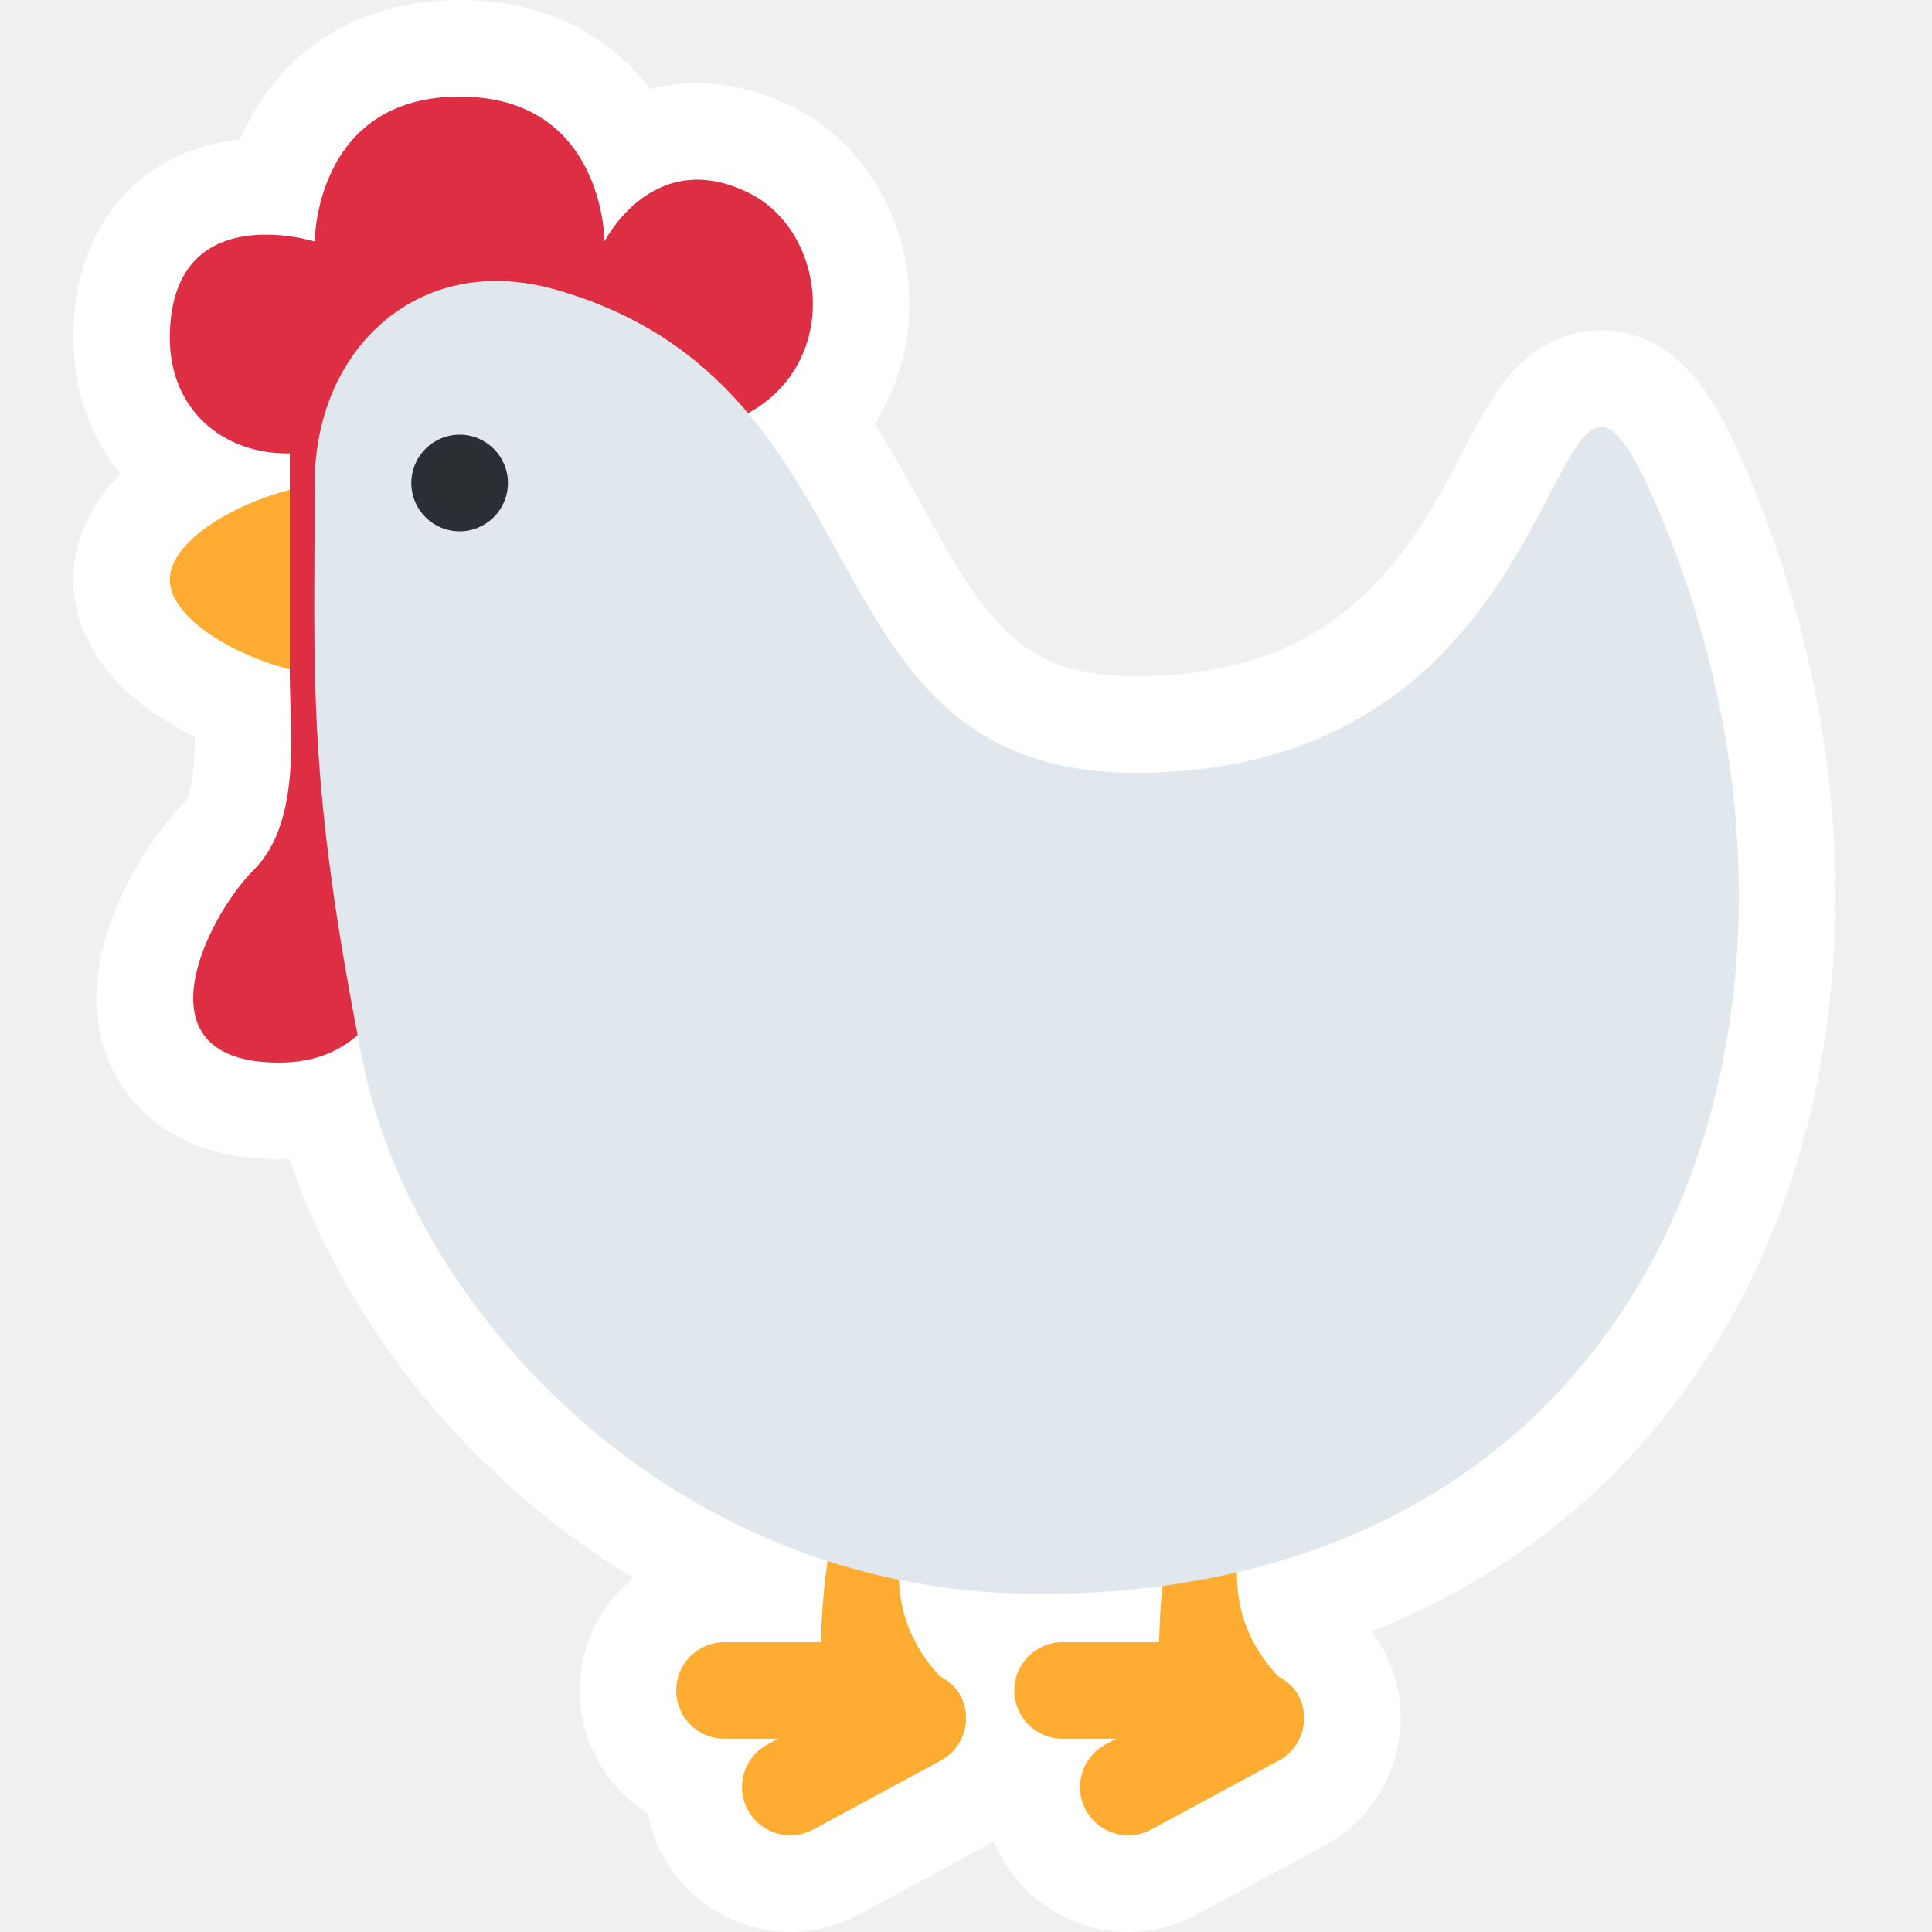
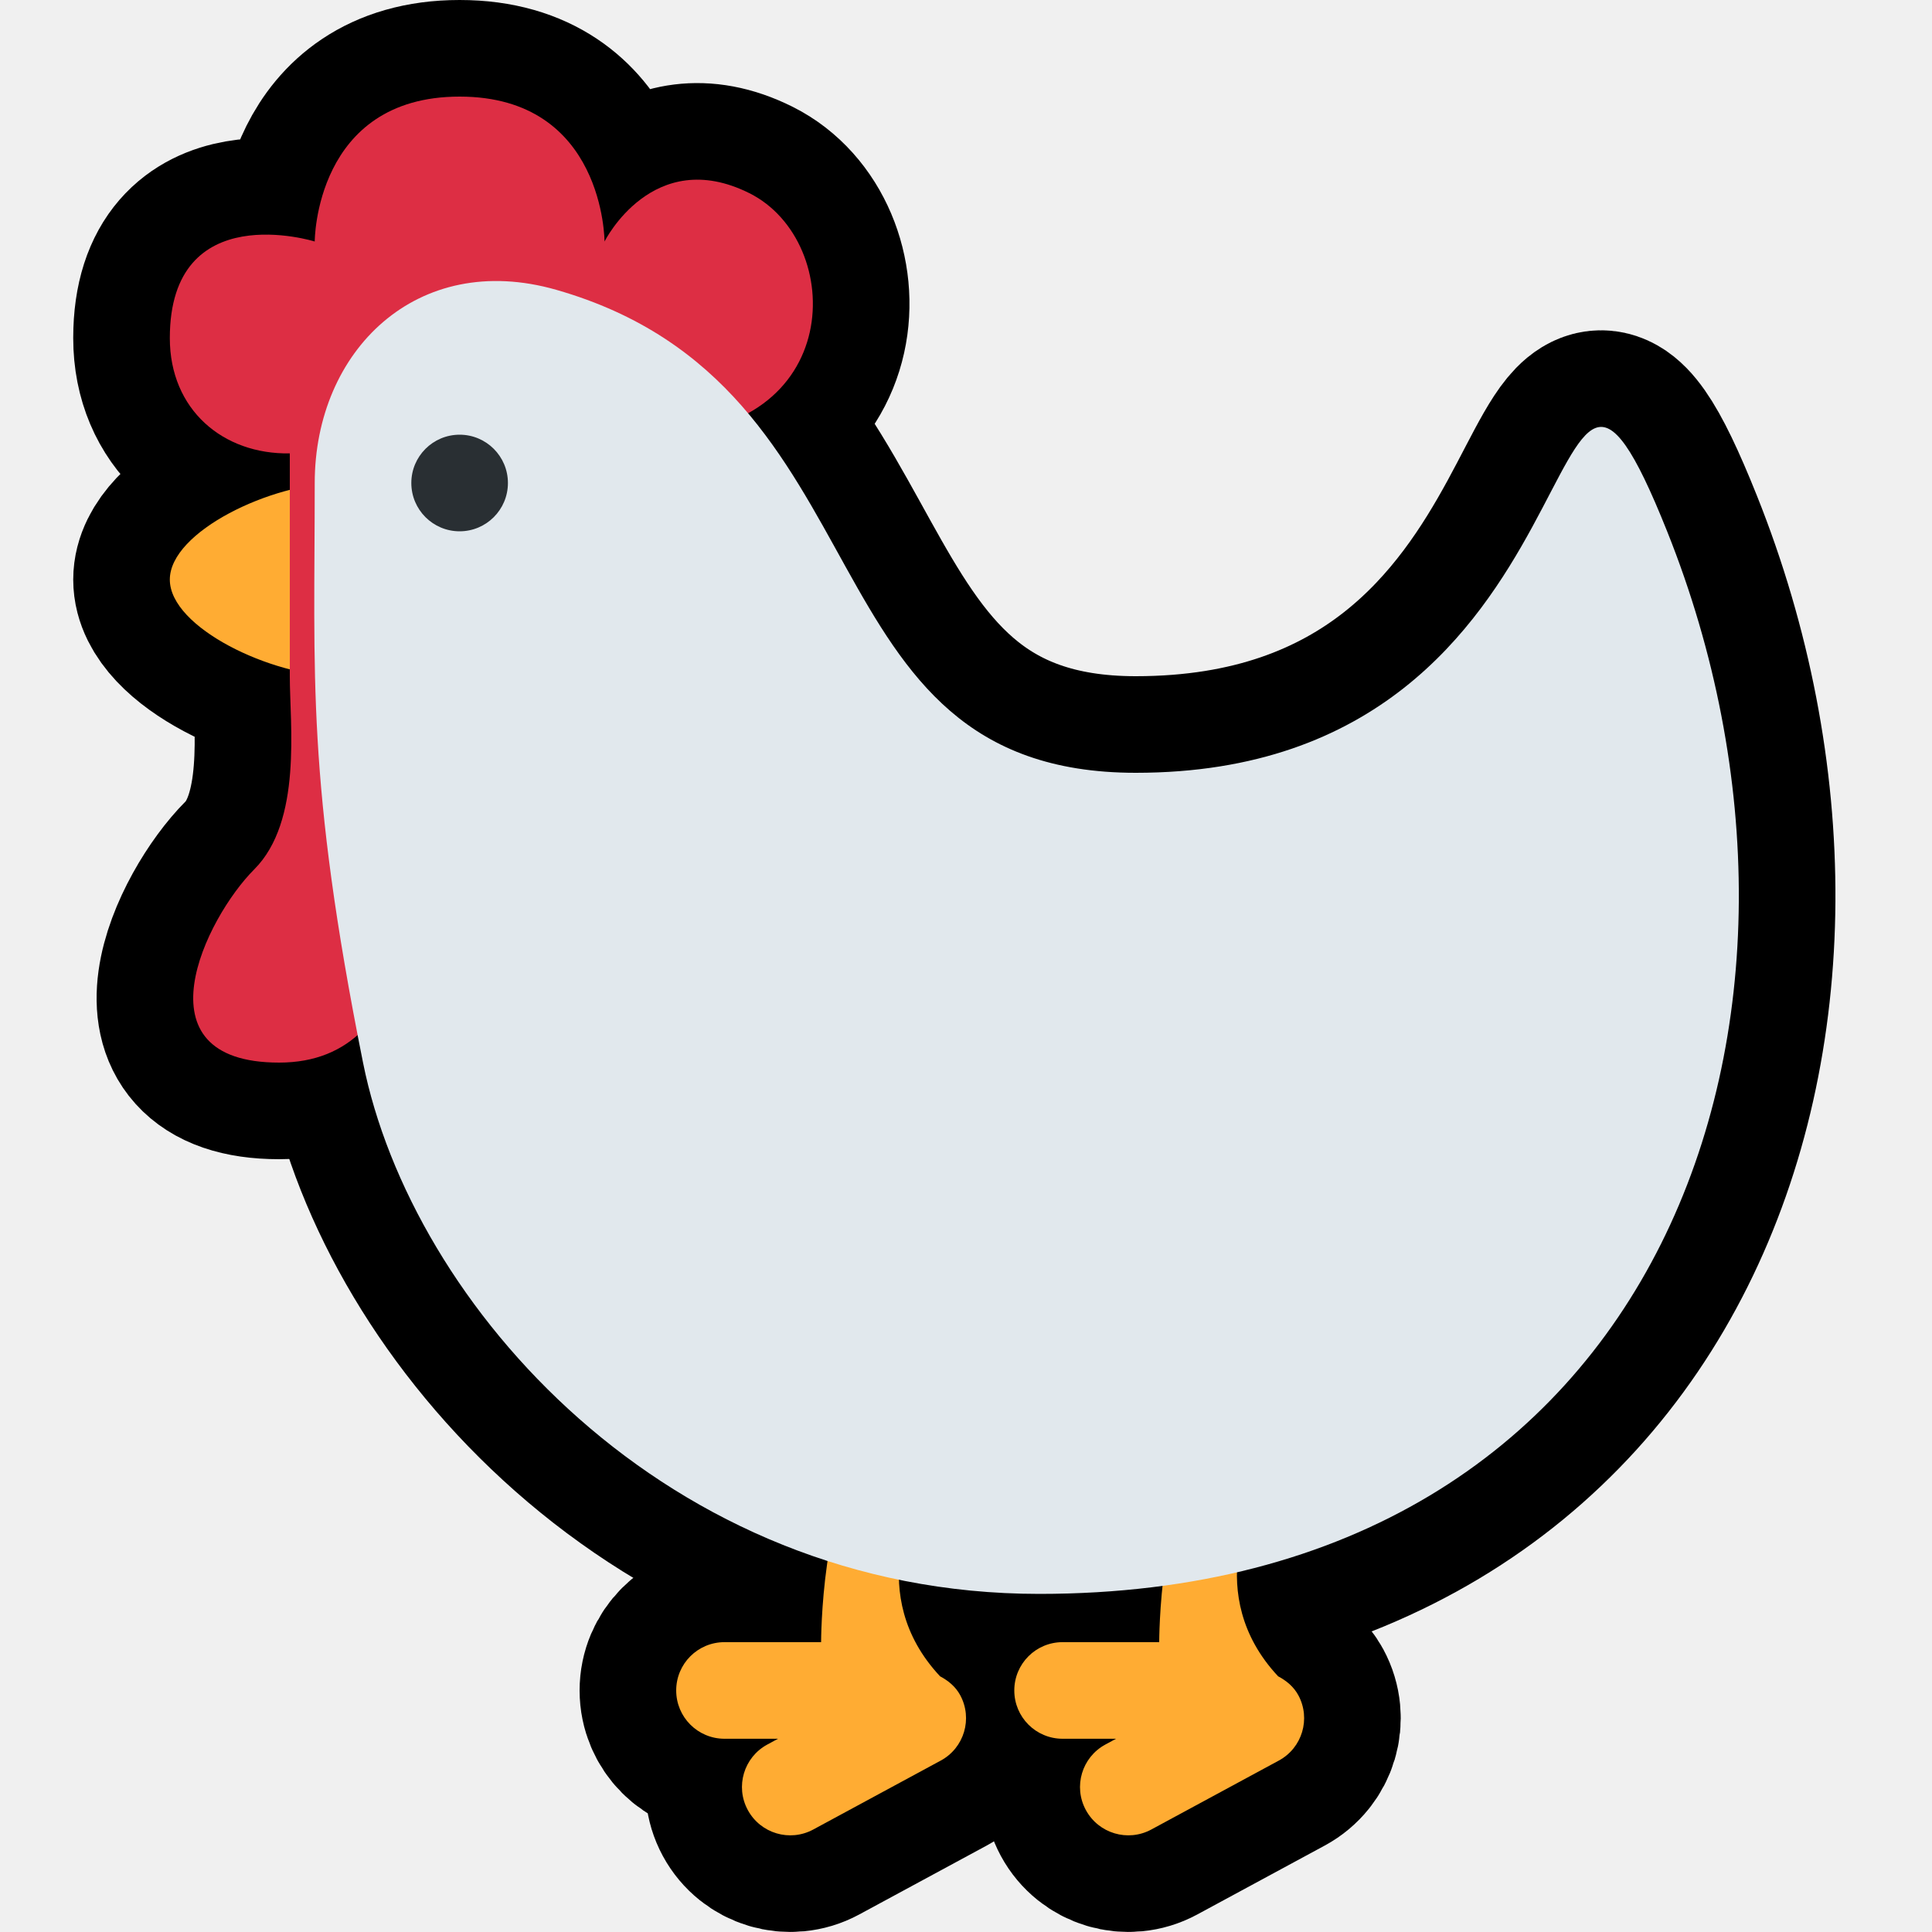
<svg xmlns="http://www.w3.org/2000/svg" viewBox="-2 -2 40 40">
  <g>
-     <path d="M24.88 33.097c-.098-.18-.25-.302-.418-.391C22.865 31 24 28.999 24 28.999c0-.553 1-2 0-2l-1 1c-1 1-1 4-1 4h-2c-.553 0-1 .447-1 1 0 .553.447 1 1 1h1.107l-.222.12c-.486.263-.667.869-.404 1.355s.869.667 1.356.404l2.639-1.427c.486-.262.667-.868.404-1.354zm-7 0c-.097-.18-.25-.302-.417-.391C15.866 31 17 28.999 17 28.999c0-.553 1-2 0-2l-1 1c-1 1-1 4-1 4h-2c-.553 0-1 .447-1 1 0 .553.447 1 1 1h1.108l-.222.12c-.486.263-.667.869-.404 1.355s.869.667 1.356.404l2.639-1.427c.485-.262.666-.868.403-1.354zM7.516 10c0 1.104-1.119 2-2.5 2s-3.5-1-3.5-2 2.119-2 3.5-2c1.38 0 2.5.896 2.5 2z" stroke="white" stroke-linejoin="round" stroke-width="4px" />
-     <path d="M13.516 2c-2-1-3 1-3 1s0-3-3-3-3 3-3 3-3-.938-3 2c0 1.482 1.101 2.411 2.484 2.387V12c0 1 .263 3-.737 4s-2.484 4 .516 4 3-4 3-7c1 1 4 1 4-4 0-.867-.213-1.512-.55-2h1.287c4 0 4-4 2-5z" stroke="white" stroke-linejoin="round" stroke-width="4px" />
-     <path d="M32.516 9c4 10 0 22-13 22-7.732 0-13-6-14-11-1.177-5.883-1-8-1-12 0-2.738 2.118-4.824 5-4 7 2 5 10 12 10 10 0 8.23-11.923 11-5z" stroke="white" stroke-linejoin="round" stroke-width="4px" />
-     <circle cx="7.516" cy="8" r="1" stroke="white" stroke-linejoin="round" stroke-width="4px" />
+     <path d="M24.88 33.097c-.098-.18-.25-.302-.418-.391C22.865 31 24 28.999 24 28.999c0-.553 1-2 0-2l-1 1c-1 1-1 4-1 4h-2c-.553 0-1 .447-1 1 0 .553.447 1 1 1h1.107l-.222.12c-.486.263-.667.869-.404 1.355s.869.667 1.356.404l2.639-1.427c.486-.262.667-.868.404-1.354zm-7 0c-.097-.18-.25-.302-.417-.391C15.866 31 17 28.999 17 28.999c0-.553 1-2 0-2l-1 1c-1 1-1 4-1 4h-2c-.553 0-1 .447-1 1 0 .553.447 1 1 1h1.108l-.222.12c-.486.263-.667.869-.404 1.355s.869.667 1.356.404l2.639-1.427c.485-.262.666-.868.403-1.354zM7.516 10c0 1.104-1.119 2-2.5 2s-3.5-1-3.5-2 2.119-2 3.5-2c1.38 0 2.5.896 2.5 2z" stroke="black" stroke-linejoin="round" stroke-width="4px" />
+     <path d="M13.516 2c-2-1-3 1-3 1s0-3-3-3-3 3-3 3-3-.938-3 2c0 1.482 1.101 2.411 2.484 2.387V12c0 1 .263 3-.737 4s-2.484 4 .516 4 3-4 3-7c1 1 4 1 4-4 0-.867-.213-1.512-.55-2h1.287c4 0 4-4 2-5z" stroke="black" stroke-linejoin="round" stroke-width="4px" />
+     <path d="M32.516 9c4 10 0 22-13 22-7.732 0-13-6-14-11-1.177-5.883-1-8-1-12 0-2.738 2.118-4.824 5-4 7 2 5 10 12 10 10 0 8.23-11.923 11-5z" stroke="black" stroke-linejoin="round" stroke-width="4px" />
+     <circle cx="7.516" cy="8" r="1" stroke="black" stroke-linejoin="round" stroke-width="4px" />
  </g>
  <path fill="#FFAC33" d="M24.88 33.097c-.098-.18-.25-.302-.418-.391C22.865 31 24 28.999 24 28.999c0-.553 1-2 0-2l-1 1c-1 1-1 4-1 4h-2c-.553 0-1 .447-1 1 0 .553.447 1 1 1h1.107l-.222.12c-.486.263-.667.869-.404 1.355s.869.667 1.356.404l2.639-1.427c.486-.262.667-.868.404-1.354zm-7 0c-.097-.18-.25-.302-.417-.391C15.866 31 17 28.999 17 28.999c0-.553 1-2 0-2l-1 1c-1 1-1 4-1 4h-2c-.553 0-1 .447-1 1 0 .553.447 1 1 1h1.108l-.222.12c-.486.263-.667.869-.404 1.355s.869.667 1.356.404l2.639-1.427c.485-.262.666-.868.403-1.354zM7.516 10c0 1.104-1.119 2-2.5 2s-3.5-1-3.5-2 2.119-2 3.5-2c1.38 0 2.5.896 2.5 2z" />
  <path fill="#DD2E44" d="M13.516 2c-2-1-3 1-3 1s0-3-3-3-3 3-3 3-3-.938-3 2c0 1.482 1.101 2.411 2.484 2.387V12c0 1 .263 3-.737 4s-2.484 4 .516 4 3-4 3-7c1 1 4 1 4-4 0-.867-.213-1.512-.55-2h1.287c4 0 4-4 2-5z" />
  <path fill="#E1E8ED" d="M32.516 9c4 10 0 22-13 22-7.732 0-13-6-14-11-1.177-5.883-1-8-1-12 0-2.738 2.118-4.824 5-4 7 2 5 10 12 10 10 0 8.23-11.923 11-5z" />
  <circle fill="#292F33" cx="7.516" cy="8" r="1" />
</svg>
